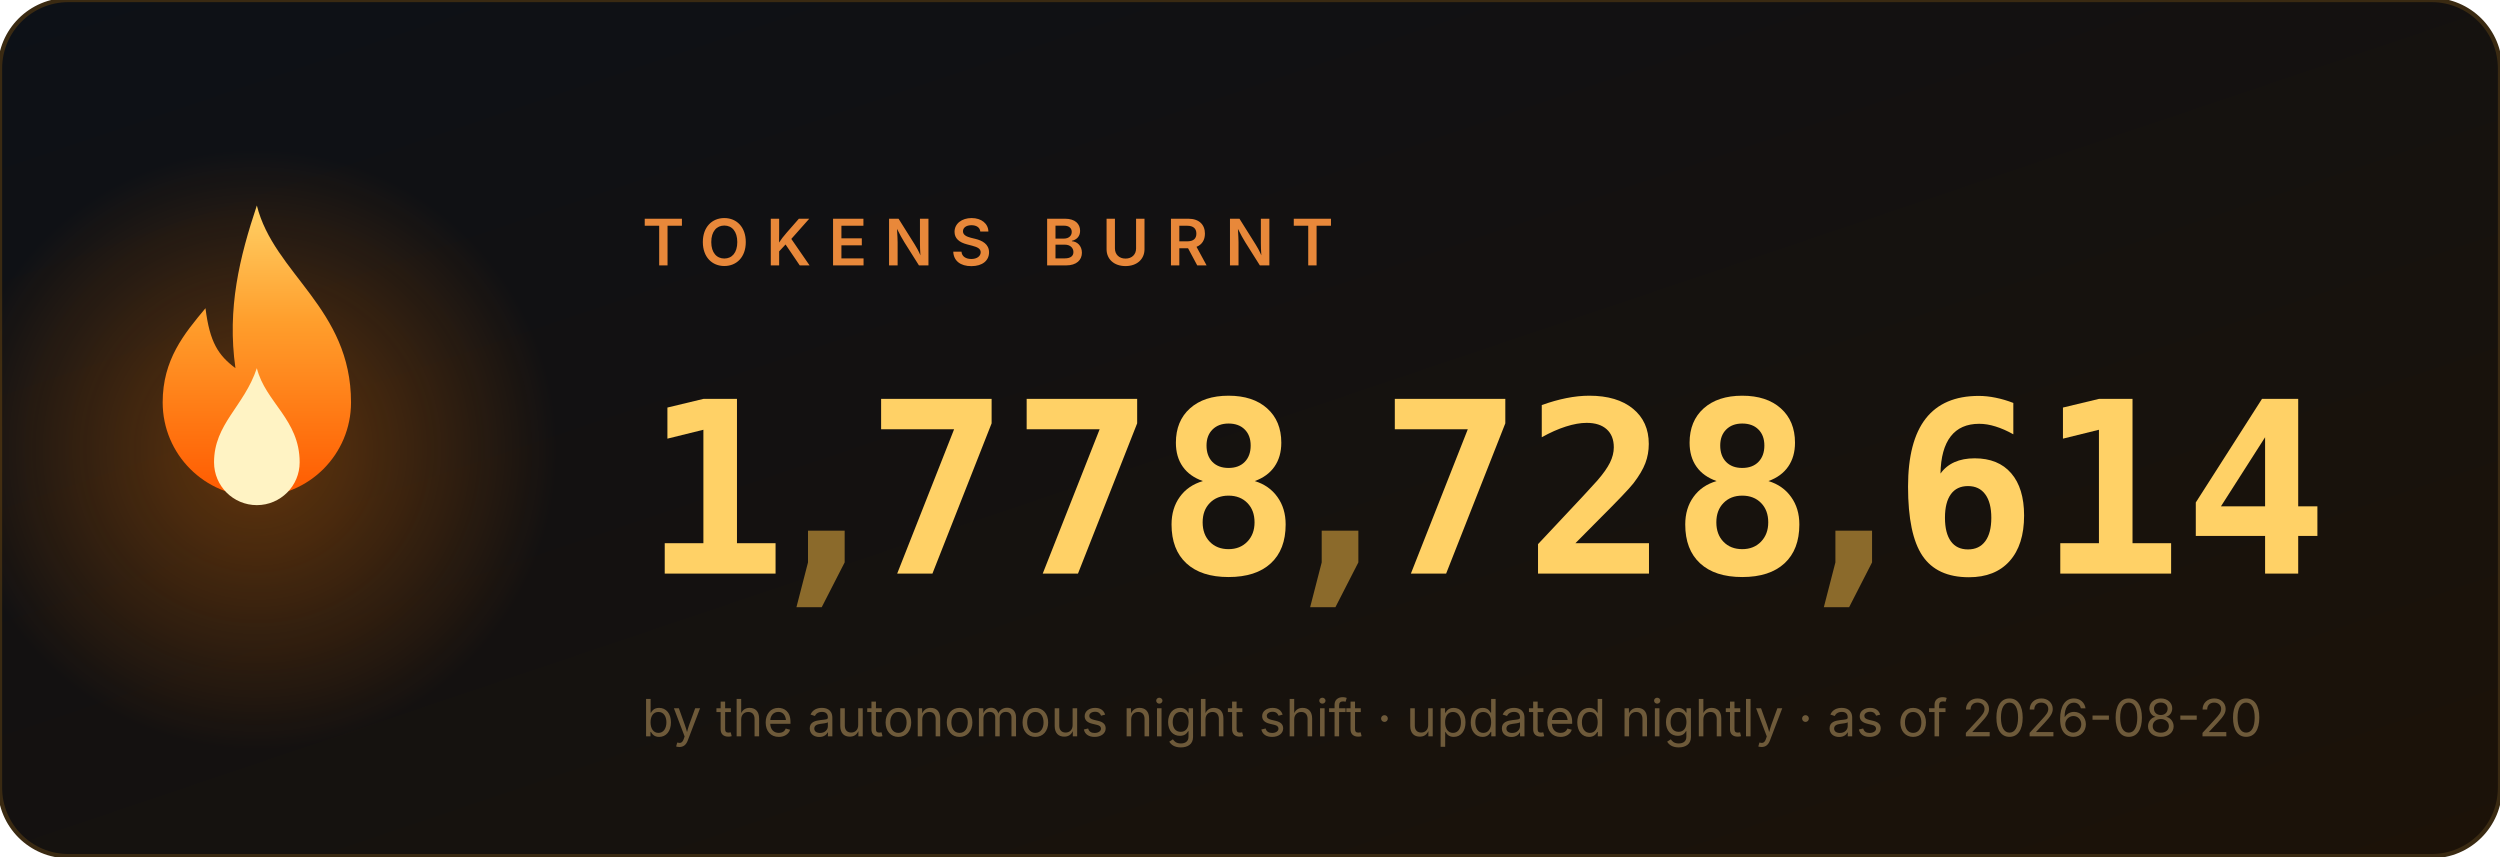
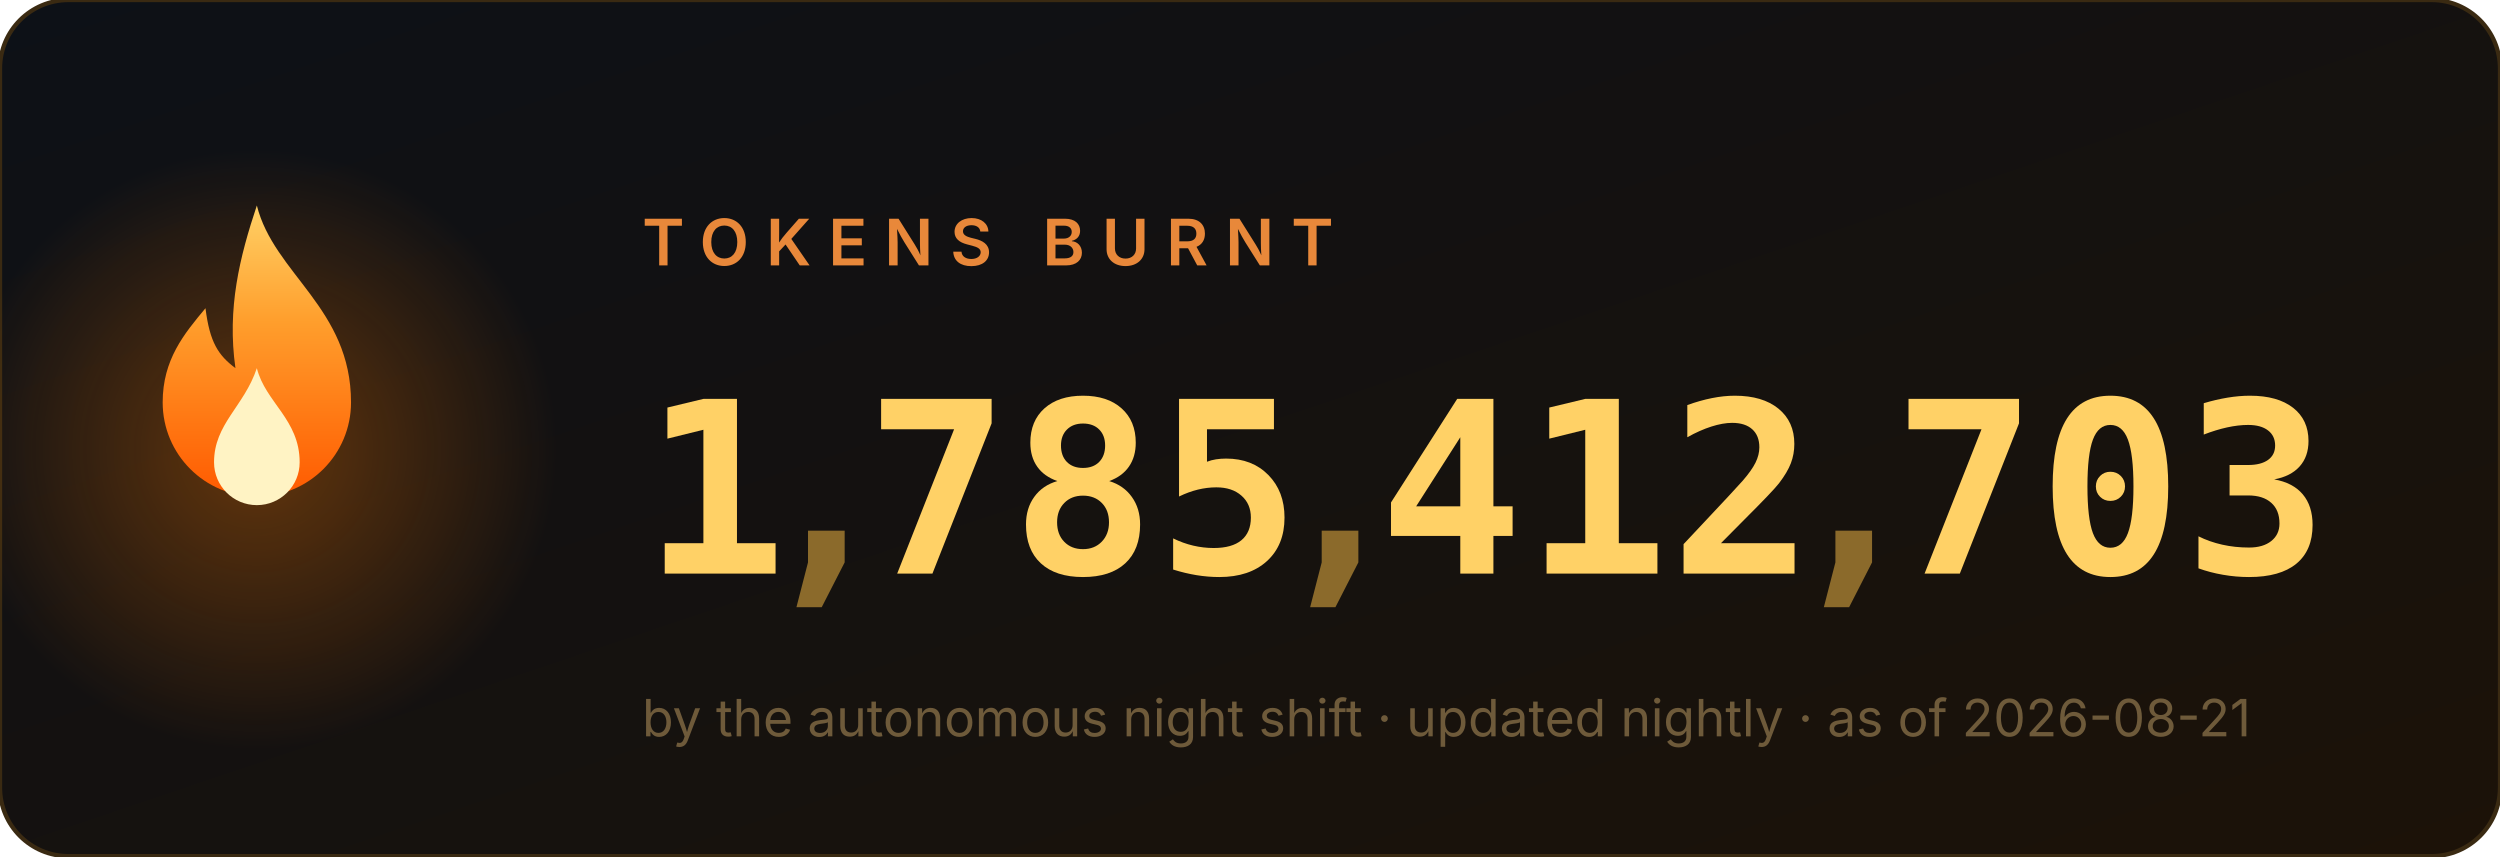
- <svg xmlns="http://www.w3.org/2000/svg" width="584" height="200" viewBox="0 0 584 200" role="img" aria-label="1,778,728,614 tokens burnt">
+ <svg xmlns="http://www.w3.org/2000/svg" width="584" height="200" viewBox="0 0 584 200" role="img" aria-label="1,785,412,703 tokens burnt">
  <style>
.num{font:700 56px ui-monospace,'Cascadia Code',Menlo,Consolas,monospace;fill:#ffd166}
.comma{fill:#8b6a2b}
.label{font:600 15px -apple-system,'Segoe UI',sans-serif;fill:#e8883a;letter-spacing:4px}
.sub{font:400 12px -apple-system,'Segoe UI',sans-serif;fill:#6e5a3a}
</style>
  <defs>
    <linearGradient id="bg" x1="0" y1="0" x2="1" y2="1">
      <stop offset="0" stop-color="#0d1117" />
      <stop offset="1" stop-color="#1c1208" />
    </linearGradient>
    <linearGradient id="fg" x1="0" y1="1" x2="0" y2="0">
      <stop offset="0" stop-color="#ff5a00" />
      <stop offset=".6" stop-color="#ff9e2c" />
      <stop offset="1" stop-color="#ffd166" />
    </linearGradient>
    <radialGradient id="halo">
      <stop offset="0" stop-color="#ff7b00" />
      <stop offset="1" stop-color="#ff7b00" stop-opacity="0" />
    </radialGradient>
  </defs>
  <rect width="584" height="200" rx="16" fill="url(#bg)" stroke="#3a2a12" />
  <circle cx="60" cy="105" r="70" fill="url(#halo)" opacity=".35">
    <animate attributeName="opacity" values=".25;.55;.25" dur="2.2s" repeatCount="indefinite" />
  </circle>
  <g transform="translate(60,128)">
    <g>
      <animateTransform attributeName="transform" type="scale" values="1 1;.95 1.1;1 1" dur="1.6s" repeatCount="indefinite" additive="sum" calcMode="spline" keySplines=".4 0 .6 1;.4 0 .6 1" />
      <path d="M0 -80c4 16 22 24 22 46a22 22 0 1 1-44 0c0-10 5-16 10-22 1 8 3 11 7 14-2-14 1-26 5-38z" fill="url(#fg)" />
      <path d="M0 -42c2 8 10 12 10 22a10 10 0 1 1-20 0c0-9 7-13 10-22z" fill="#fff3c4">
        <animateTransform attributeName="transform" type="scale" values="1 1;1.06 .92;1 1" dur="1.1s" repeatCount="indefinite" additive="sum" calcMode="spline" keySplines=".4 0 .6 1;.4 0 .6 1" />
      </path>
    </g>
  </g>
  <text x="150" y="62" class="label">TOKENS BURNT</text>
  <svg x="150" y="84" width="34" height="64" viewBox="0 0 34 64">
    <g transform="translate(0,-64)">
      <g>
        <animateTransform attributeName="transform" type="translate" values="0 64;0 64;0 0" keyTimes="0;0.000;1" dur="0.97s" begin="0s" fill="freeze" additive="sum" calcMode="spline" keySplines="0 0 1 1;.2 .7 .3 1" />
        <text x="17" y="50" class="num" text-anchor="middle">0</text>
        <text x="17" y="114" class="num" text-anchor="middle">1</text>
        <text x="17" y="178" class="num" text-anchor="middle">2</text>
        <text x="17" y="242" class="num" text-anchor="middle">3</text>
        <text x="17" y="306" class="num" text-anchor="middle">4</text>
        <text x="17" y="370" class="num" text-anchor="middle">5</text>
        <text x="17" y="434" class="num" text-anchor="middle">6</text>
        <text x="17" y="498" class="num" text-anchor="middle">7</text>
        <text x="17" y="562" class="num" text-anchor="middle">8</text>
        <text x="17" y="626" class="num" text-anchor="middle">9</text>
      </g>
    </g>
  </svg>
  <text x="193" y="134" class="num comma" text-anchor="middle">,</text>
  <svg x="202" y="84" width="34" height="64" viewBox="0 0 34 64">
    <g transform="translate(0,-448)">
      <g>
        <animateTransform attributeName="transform" type="translate" values="0 448;0 448;0 0" keyTimes="0;0.147;1" dur="1.63s" begin="0s" fill="freeze" additive="sum" calcMode="spline" keySplines="0 0 1 1;.2 .7 .3 1" />
        <text x="17" y="50" class="num" text-anchor="middle">0</text>
        <text x="17" y="114" class="num" text-anchor="middle">1</text>
        <text x="17" y="178" class="num" text-anchor="middle">2</text>
        <text x="17" y="242" class="num" text-anchor="middle">3</text>
        <text x="17" y="306" class="num" text-anchor="middle">4</text>
        <text x="17" y="370" class="num" text-anchor="middle">5</text>
        <text x="17" y="434" class="num" text-anchor="middle">6</text>
        <text x="17" y="498" class="num" text-anchor="middle">7</text>
        <text x="17" y="562" class="num" text-anchor="middle">8</text>
        <text x="17" y="626" class="num" text-anchor="middle">9</text>
      </g>
    </g>
  </svg>
  <svg x="236" y="84" width="34" height="64" viewBox="0 0 34 64">
-     <g transform="translate(0,-448)">
-       <g>
-         <animateTransform attributeName="transform" type="translate" values="0 448;0 448;0 0" keyTimes="0;0.206;1" dur="1.75s" begin="0s" fill="freeze" additive="sum" calcMode="spline" keySplines="0 0 1 1;.2 .7 .3 1" />
+     <g transform="translate(0,-512)">
+       <g>
+         <animateTransform attributeName="transform" type="translate" values="0 512;0 512;0 0" keyTimes="0;0.198;1" dur="1.82s" begin="0s" fill="freeze" additive="sum" calcMode="spline" keySplines="0 0 1 1;.2 .7 .3 1" />
        <text x="17" y="50" class="num" text-anchor="middle">0</text>
        <text x="17" y="114" class="num" text-anchor="middle">1</text>
        <text x="17" y="178" class="num" text-anchor="middle">2</text>
        <text x="17" y="242" class="num" text-anchor="middle">3</text>
        <text x="17" y="306" class="num" text-anchor="middle">4</text>
        <text x="17" y="370" class="num" text-anchor="middle">5</text>
        <text x="17" y="434" class="num" text-anchor="middle">6</text>
        <text x="17" y="498" class="num" text-anchor="middle">7</text>
        <text x="17" y="562" class="num" text-anchor="middle">8</text>
        <text x="17" y="626" class="num" text-anchor="middle">9</text>
      </g>
    </g>
  </svg>
  <svg x="270" y="84" width="34" height="64" viewBox="0 0 34 64">
-     <g transform="translate(0,-512)">
-       <g>
-         <animateTransform attributeName="transform" type="translate" values="0 512;0 512;0 0" keyTimes="0;0.247;1" dur="1.94s" begin="0s" fill="freeze" additive="sum" calcMode="spline" keySplines="0 0 1 1;.2 .7 .3 1" />
+     <g transform="translate(0,-320)">
+       <g>
+         <animateTransform attributeName="transform" type="translate" values="0 320;0 320;0 0" keyTimes="0;0.277;1" dur="1.73s" begin="0s" fill="freeze" additive="sum" calcMode="spline" keySplines="0 0 1 1;.2 .7 .3 1" />
        <text x="17" y="50" class="num" text-anchor="middle">0</text>
        <text x="17" y="114" class="num" text-anchor="middle">1</text>
        <text x="17" y="178" class="num" text-anchor="middle">2</text>
        <text x="17" y="242" class="num" text-anchor="middle">3</text>
        <text x="17" y="306" class="num" text-anchor="middle">4</text>
        <text x="17" y="370" class="num" text-anchor="middle">5</text>
        <text x="17" y="434" class="num" text-anchor="middle">6</text>
        <text x="17" y="498" class="num" text-anchor="middle">7</text>
        <text x="17" y="562" class="num" text-anchor="middle">8</text>
        <text x="17" y="626" class="num" text-anchor="middle">9</text>
      </g>
    </g>
  </svg>
  <text x="313" y="134" class="num comma" text-anchor="middle">,</text>
  <svg x="322" y="84" width="34" height="64" viewBox="0 0 34 64">
-     <g transform="translate(0,-448)">
-       <g>
-         <animateTransform attributeName="transform" type="translate" values="0 448;0 448;0 0" keyTimes="0;0.341;1" dur="2.11s" begin="0s" fill="freeze" additive="sum" calcMode="spline" keySplines="0 0 1 1;.2 .7 .3 1" />
+     <g transform="translate(0,-256)">
+       <g>
+         <animateTransform attributeName="transform" type="translate" values="0 256;0 256;0 0" keyTimes="0;0.379;1" dur="1.90s" begin="0s" fill="freeze" additive="sum" calcMode="spline" keySplines="0 0 1 1;.2 .7 .3 1" />
        <text x="17" y="50" class="num" text-anchor="middle">0</text>
        <text x="17" y="114" class="num" text-anchor="middle">1</text>
        <text x="17" y="178" class="num" text-anchor="middle">2</text>
        <text x="17" y="242" class="num" text-anchor="middle">3</text>
        <text x="17" y="306" class="num" text-anchor="middle">4</text>
        <text x="17" y="370" class="num" text-anchor="middle">5</text>
        <text x="17" y="434" class="num" text-anchor="middle">6</text>
        <text x="17" y="498" class="num" text-anchor="middle">7</text>
        <text x="17" y="562" class="num" text-anchor="middle">8</text>
        <text x="17" y="626" class="num" text-anchor="middle">9</text>
      </g>
    </g>
  </svg>
  <svg x="356" y="84" width="34" height="64" viewBox="0 0 34 64">
+     <g transform="translate(0,-64)">
+       <g>
+         <animateTransform attributeName="transform" type="translate" values="0 64;0 64;0 0" keyTimes="0;0.464;1" dur="1.81s" begin="0s" fill="freeze" additive="sum" calcMode="spline" keySplines="0 0 1 1;.2 .7 .3 1" />
+         <text x="17" y="50" class="num" text-anchor="middle">0</text>
+         <text x="17" y="114" class="num" text-anchor="middle">1</text>
+         <text x="17" y="178" class="num" text-anchor="middle">2</text>
+         <text x="17" y="242" class="num" text-anchor="middle">3</text>
+         <text x="17" y="306" class="num" text-anchor="middle">4</text>
+         <text x="17" y="370" class="num" text-anchor="middle">5</text>
+         <text x="17" y="434" class="num" text-anchor="middle">6</text>
+         <text x="17" y="498" class="num" text-anchor="middle">7</text>
+         <text x="17" y="562" class="num" text-anchor="middle">8</text>
+         <text x="17" y="626" class="num" text-anchor="middle">9</text>
+       </g>
+     </g>
+   </svg>
+   <svg x="390" y="84" width="34" height="64" viewBox="0 0 34 64">
    <g transform="translate(0,-128)">
      <g>
-         <animateTransform attributeName="transform" type="translate" values="0 128;0 128;0 0" keyTimes="0;0.447;1" dur="1.88s" begin="0s" fill="freeze" additive="sum" calcMode="spline" keySplines="0 0 1 1;.2 .7 .3 1" />
-         <text x="17" y="50" class="num" text-anchor="middle">0</text>
-         <text x="17" y="114" class="num" text-anchor="middle">1</text>
-         <text x="17" y="178" class="num" text-anchor="middle">2</text>
-         <text x="17" y="242" class="num" text-anchor="middle">3</text>
-         <text x="17" y="306" class="num" text-anchor="middle">4</text>
-         <text x="17" y="370" class="num" text-anchor="middle">5</text>
-         <text x="17" y="434" class="num" text-anchor="middle">6</text>
-         <text x="17" y="498" class="num" text-anchor="middle">7</text>
-         <text x="17" y="562" class="num" text-anchor="middle">8</text>
-         <text x="17" y="626" class="num" text-anchor="middle">9</text>
-       </g>
-     </g>
-   </svg>
-   <svg x="390" y="84" width="34" height="64" viewBox="0 0 34 64">
-     <g transform="translate(0,-512)">
-       <g>
-         <animateTransform attributeName="transform" type="translate" values="0 512;0 512;0 0" keyTimes="0;0.397;1" dur="2.42s" begin="0s" fill="freeze" additive="sum" calcMode="spline" keySplines="0 0 1 1;.2 .7 .3 1" />
+         <animateTransform attributeName="transform" type="translate" values="0 128;0 128;0 0" keyTimes="0;0.480;1" dur="2.00s" begin="0s" fill="freeze" additive="sum" calcMode="spline" keySplines="0 0 1 1;.2 .7 .3 1" />
        <text x="17" y="50" class="num" text-anchor="middle">0</text>
        <text x="17" y="114" class="num" text-anchor="middle">1</text>
        <text x="17" y="178" class="num" text-anchor="middle">2</text>
        <text x="17" y="242" class="num" text-anchor="middle">3</text>
        <text x="17" y="306" class="num" text-anchor="middle">4</text>
        <text x="17" y="370" class="num" text-anchor="middle">5</text>
        <text x="17" y="434" class="num" text-anchor="middle">6</text>
        <text x="17" y="498" class="num" text-anchor="middle">7</text>
        <text x="17" y="562" class="num" text-anchor="middle">8</text>
        <text x="17" y="626" class="num" text-anchor="middle">9</text>
      </g>
    </g>
  </svg>
  <text x="433" y="134" class="num comma" text-anchor="middle">,</text>
  <svg x="442" y="84" width="34" height="64" viewBox="0 0 34 64">
-     <g transform="translate(0,-384)">
-       <g>
-         <animateTransform attributeName="transform" type="translate" values="0 384;0 384;0 0" keyTimes="0;0.476;1" dur="2.52s" begin="0s" fill="freeze" additive="sum" calcMode="spline" keySplines="0 0 1 1;.2 .7 .3 1" />
+     <g transform="translate(0,-448)">
+       <g>
+         <animateTransform attributeName="transform" type="translate" values="0 448;0 448;0 0" keyTimes="0;0.463;1" dur="2.59s" begin="0s" fill="freeze" additive="sum" calcMode="spline" keySplines="0 0 1 1;.2 .7 .3 1" />
        <text x="17" y="50" class="num" text-anchor="middle">0</text>
        <text x="17" y="114" class="num" text-anchor="middle">1</text>
        <text x="17" y="178" class="num" text-anchor="middle">2</text>
        <text x="17" y="242" class="num" text-anchor="middle">3</text>
        <text x="17" y="306" class="num" text-anchor="middle">4</text>
        <text x="17" y="370" class="num" text-anchor="middle">5</text>
        <text x="17" y="434" class="num" text-anchor="middle">6</text>
        <text x="17" y="498" class="num" text-anchor="middle">7</text>
        <text x="17" y="562" class="num" text-anchor="middle">8</text>
        <text x="17" y="626" class="num" text-anchor="middle">9</text>
      </g>
    </g>
  </svg>
  <svg x="476" y="84" width="34" height="64" viewBox="0 0 34 64">
-     <g transform="translate(0,-64)">
-       <g>
-         <animateTransform attributeName="transform" type="translate" values="0 64;0 64;0 0" keyTimes="0;0.576;1" dur="2.29s" begin="0s" fill="freeze" additive="sum" calcMode="spline" keySplines="0 0 1 1;.2 .7 .3 1" />
+     <g transform="translate(0,0)">
+       <g>
+         <animateTransform attributeName="transform" type="translate" values="0 0;0 0;0 0" keyTimes="0;0.595;1" dur="2.22s" begin="0s" fill="freeze" additive="sum" calcMode="spline" keySplines="0 0 1 1;.2 .7 .3 1" />
        <text x="17" y="50" class="num" text-anchor="middle">0</text>
        <text x="17" y="114" class="num" text-anchor="middle">1</text>
        <text x="17" y="178" class="num" text-anchor="middle">2</text>
        <text x="17" y="242" class="num" text-anchor="middle">3</text>
        <text x="17" y="306" class="num" text-anchor="middle">4</text>
        <text x="17" y="370" class="num" text-anchor="middle">5</text>
        <text x="17" y="434" class="num" text-anchor="middle">6</text>
        <text x="17" y="498" class="num" text-anchor="middle">7</text>
        <text x="17" y="562" class="num" text-anchor="middle">8</text>
        <text x="17" y="626" class="num" text-anchor="middle">9</text>
      </g>
    </g>
  </svg>
  <svg x="510" y="84" width="34" height="64" viewBox="0 0 34 64">
-     <g transform="translate(0,-256)">
-       <g>
-         <animateTransform attributeName="transform" type="translate" values="0 256;0 256;0 0" keyTimes="0;0.550;1" dur="2.62s" begin="0s" fill="freeze" additive="sum" calcMode="spline" keySplines="0 0 1 1;.2 .7 .3 1" />
-         <text x="17" y="50" class="num" text-anchor="middle">0</text>
-         <text x="17" y="114" class="num" text-anchor="middle">1</text>
-         <text x="17" y="178" class="num" text-anchor="middle">2</text>
-         <text x="17" y="242" class="num" text-anchor="middle">3</text>
-         <text x="17" y="306" class="num" text-anchor="middle">4</text>
-         <text x="17" y="370" class="num" text-anchor="middle">5</text>
-         <text x="17" y="434" class="num" text-anchor="middle">6</text>
-         <text x="17" y="498" class="num" text-anchor="middle">7</text>
-         <text x="17" y="562" class="num" text-anchor="middle">8</text>
-         <text x="17" y="626" class="num" text-anchor="middle">9</text>
-       </g>
-     </g>
-   </svg>
-   <text x="150" y="172" class="sub">by the autonomous night shift · updated nightly · as of 2026-08-20</text>
+     <g transform="translate(0,-192)">
+       <g>
+         <animateTransform attributeName="transform" type="translate" values="0 192;0 192;0 0" keyTimes="0;0.565;1" dur="2.55s" begin="0s" fill="freeze" additive="sum" calcMode="spline" keySplines="0 0 1 1;.2 .7 .3 1" />
+         <text x="17" y="50" class="num" text-anchor="middle">0</text>
+         <text x="17" y="114" class="num" text-anchor="middle">1</text>
+         <text x="17" y="178" class="num" text-anchor="middle">2</text>
+         <text x="17" y="242" class="num" text-anchor="middle">3</text>
+         <text x="17" y="306" class="num" text-anchor="middle">4</text>
+         <text x="17" y="370" class="num" text-anchor="middle">5</text>
+         <text x="17" y="434" class="num" text-anchor="middle">6</text>
+         <text x="17" y="498" class="num" text-anchor="middle">7</text>
+         <text x="17" y="562" class="num" text-anchor="middle">8</text>
+         <text x="17" y="626" class="num" text-anchor="middle">9</text>
+       </g>
+     </g>
+   </svg>
+   <text x="150" y="172" class="sub">by the autonomous night shift · updated nightly · as of 2026-08-21</text>
</svg>
